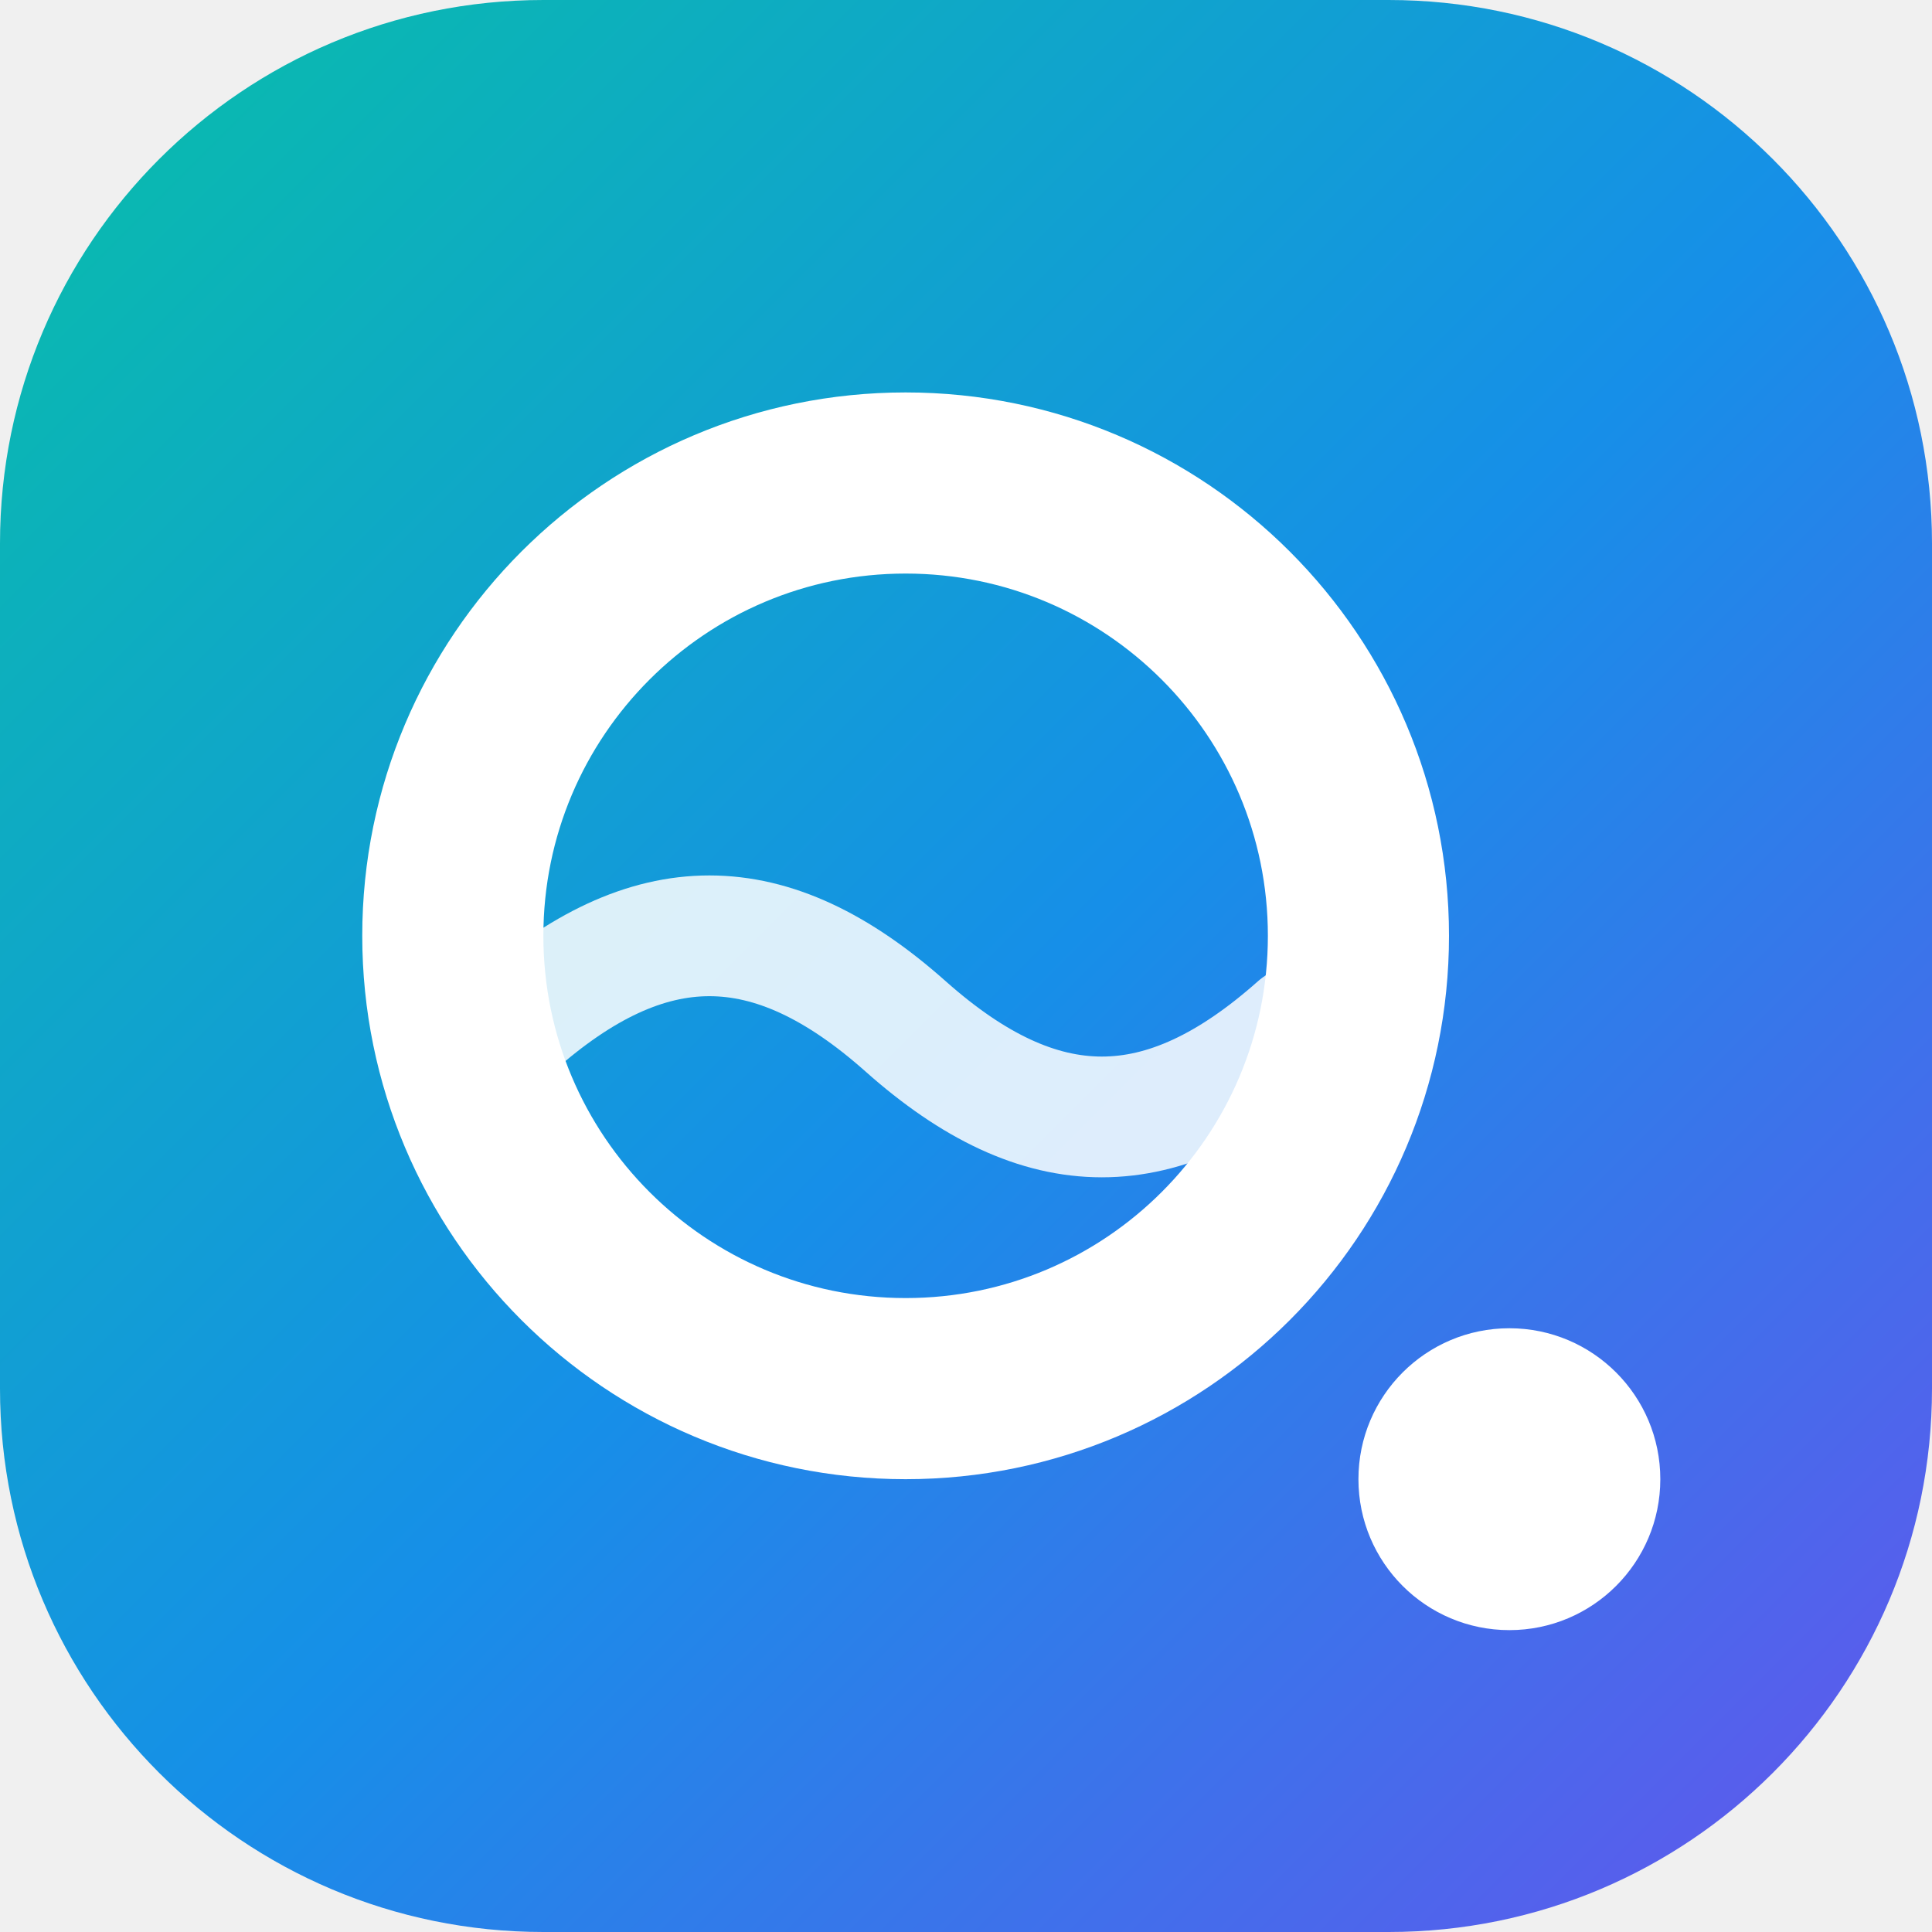
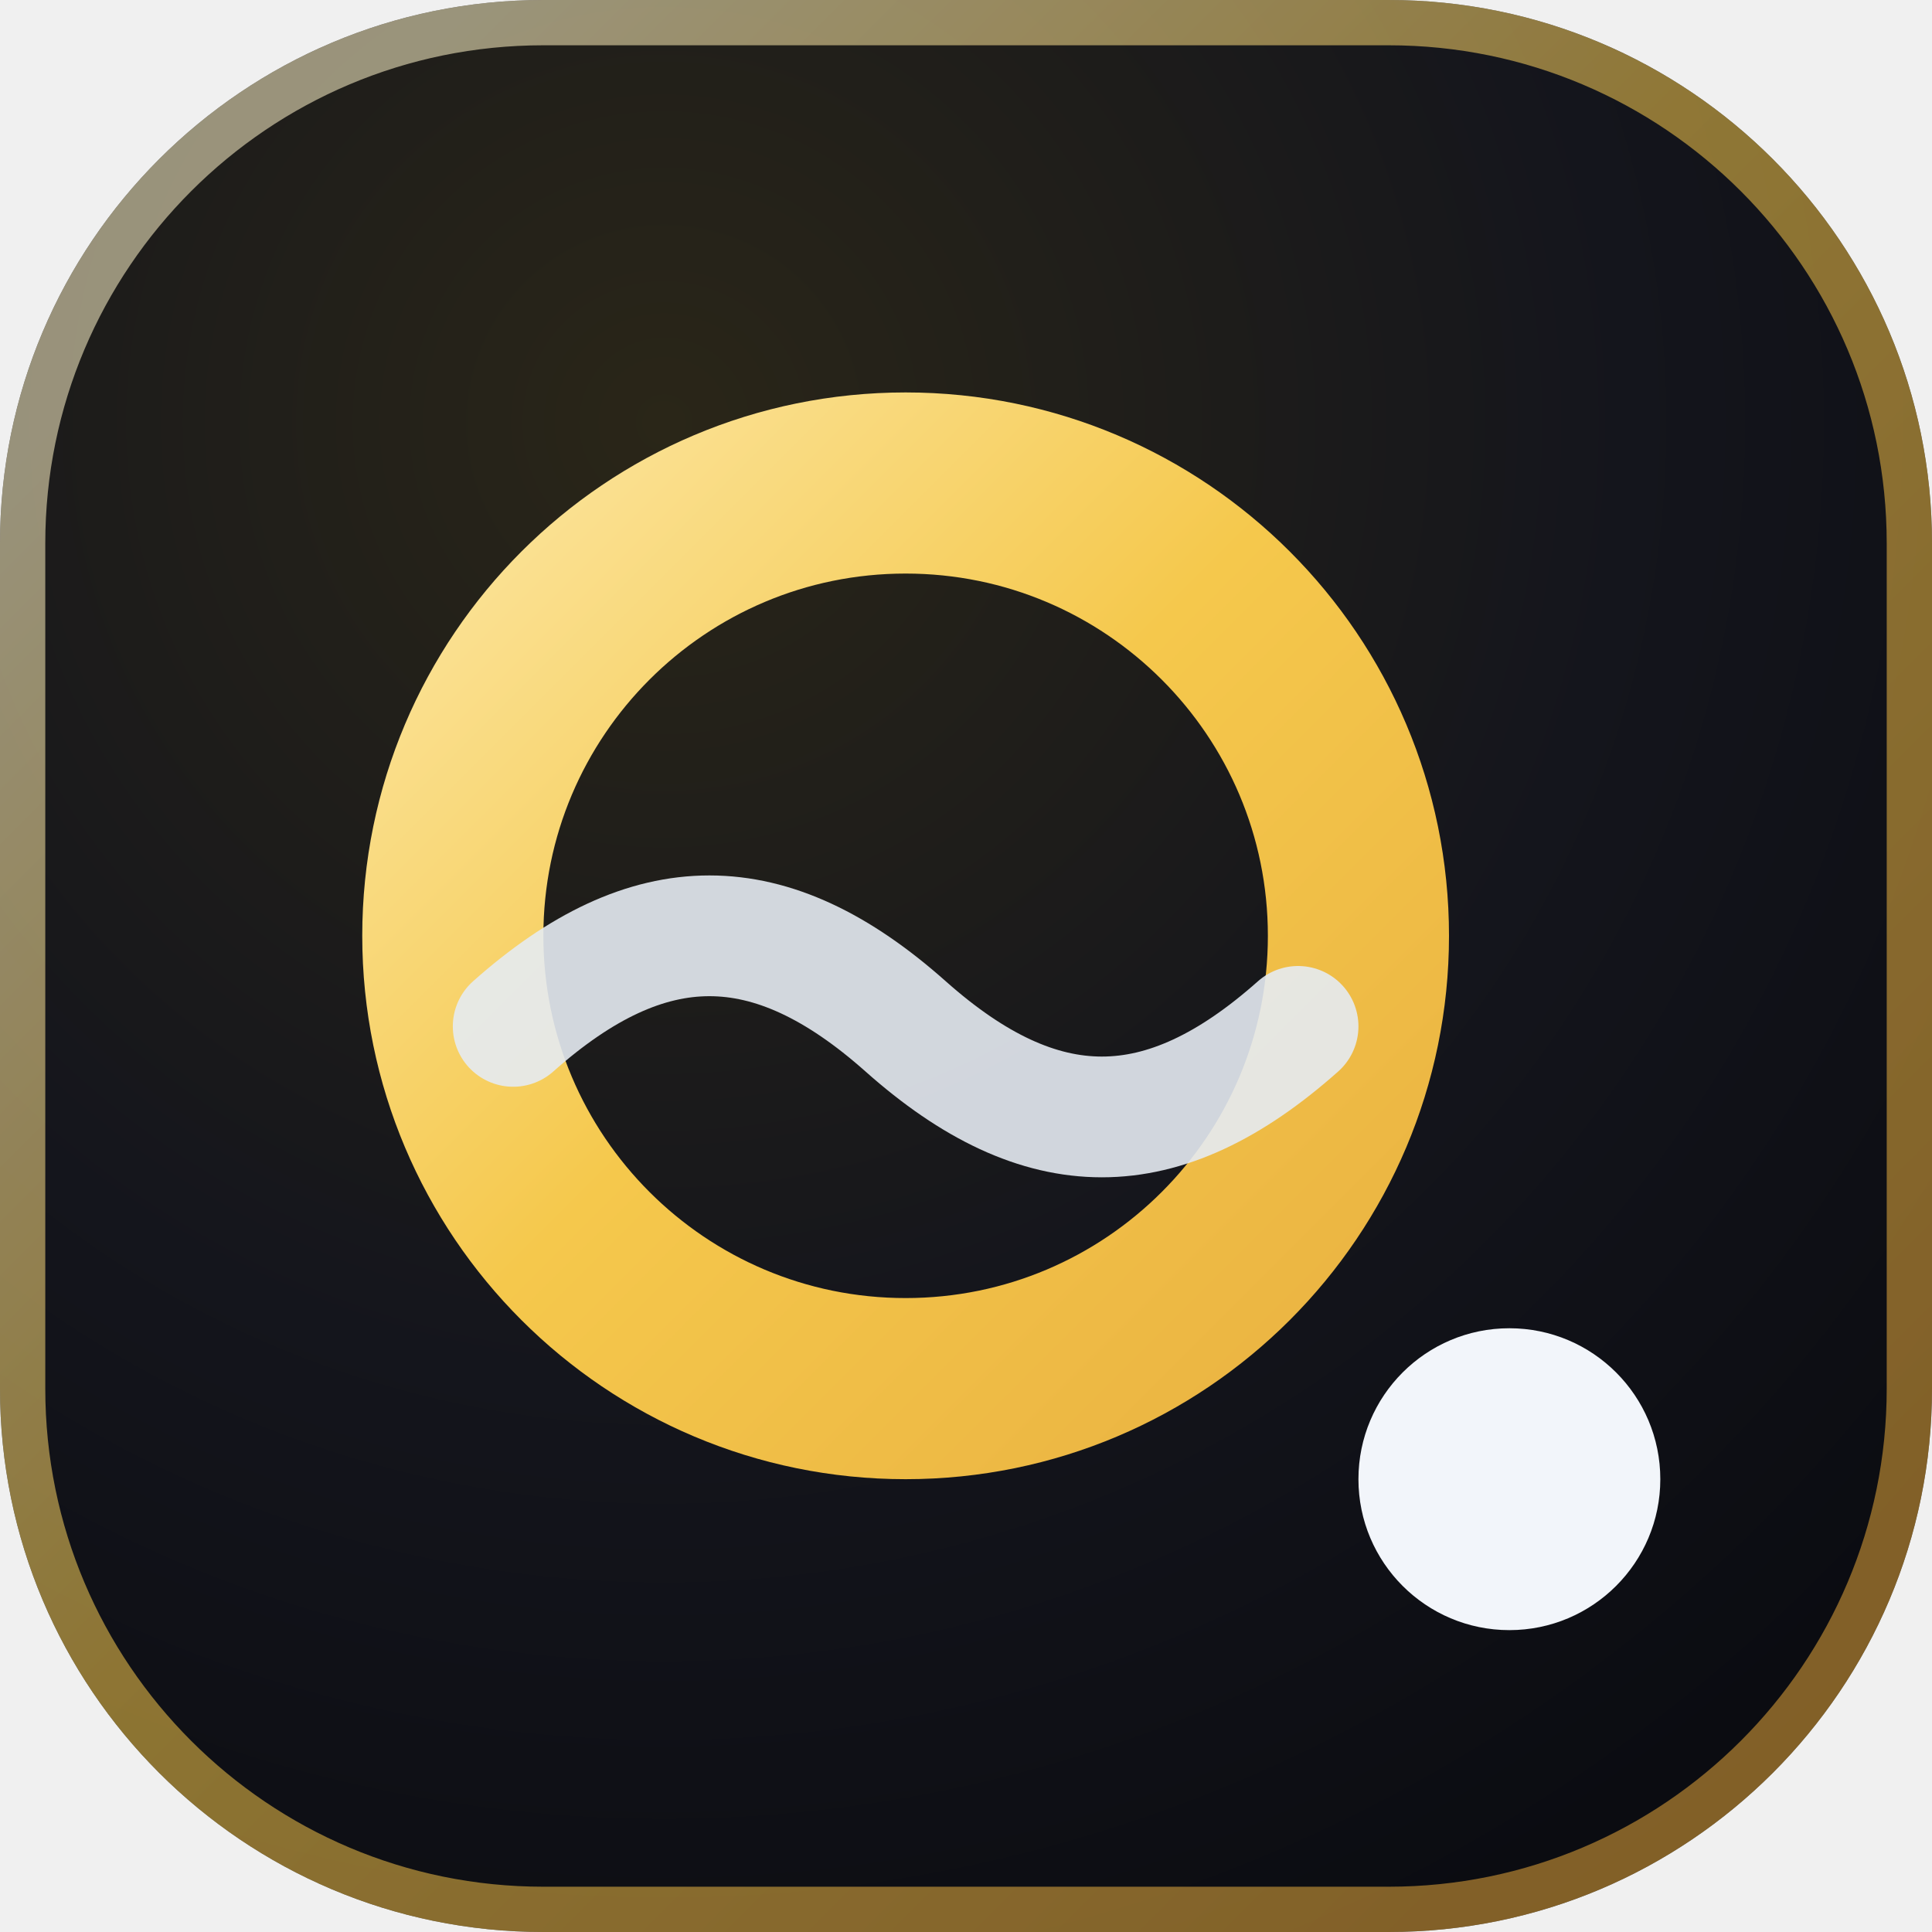
<svg xmlns="http://www.w3.org/2000/svg" viewBox="0 0 64 64" role="img" aria-label="onapqua.">
  <defs>
-     <linearGradient id="oq-bg" x1="0" y1="0" x2="64" y2="64" gradientUnits="userSpaceOnUse">
-       <stop offset="0" stop-color="#08bfa8" />
-       <stop offset=".52" stop-color="#168fe8" />
-       <stop offset="1" stop-color="#6554ed" />
+     <linearGradient id="oq-gold" x1="8" y1="8" x2="56" y2="56" gradientUnits="userSpaceOnUse">
+       <stop offset="0" stop-color="#fff4c9" />
+       <stop offset=".45" stop-color="#f5c84c" />
+       <stop offset="1" stop-color="#e3a53a" />
    </linearGradient>
+     <radialGradient id="oq-bg" cx="22" cy="14" r="58" gradientUnits="userSpaceOnUse">
+       <stop offset="0" stop-color="#2a2618" />
+       <stop offset=".55" stop-color="#14151c" />
+       <stop offset="1" stop-color="#0a0b10" />
+     </radialGradient>
  </defs>
  <rect width="64" height="64" rx="18" fill="url(#oq-bg)" />
-   <circle cx="30" cy="31" r="15" fill="none" stroke="#fff" stroke-width="6" />
-   <path d="M17 34c4.5-4 8.5-4 13 0s8.5 4 13 0" fill="none" stroke="#fff" stroke-width="4" stroke-linecap="round" opacity=".85" />
-   <circle cx="50" cy="49" r="5" fill="#fff" />
+   <rect x=".75" y=".75" width="62.5" height="62.5" rx="17.25" fill="none" stroke="url(#oq-gold)" stroke-opacity=".55" stroke-width="1.5" />
+   <circle cx="30" cy="31" r="15" fill="none" stroke="url(#oq-gold)" stroke-width="6" />
+   <path d="M17 34c4.5-4 8.5-4 13 0s8.5 4 13 0" fill="none" stroke="#e6ebf2" stroke-width="4" stroke-linecap="round" opacity=".9" />
+   <circle cx="50" cy="49" r="5" fill="#f2f5fa" />
</svg>
